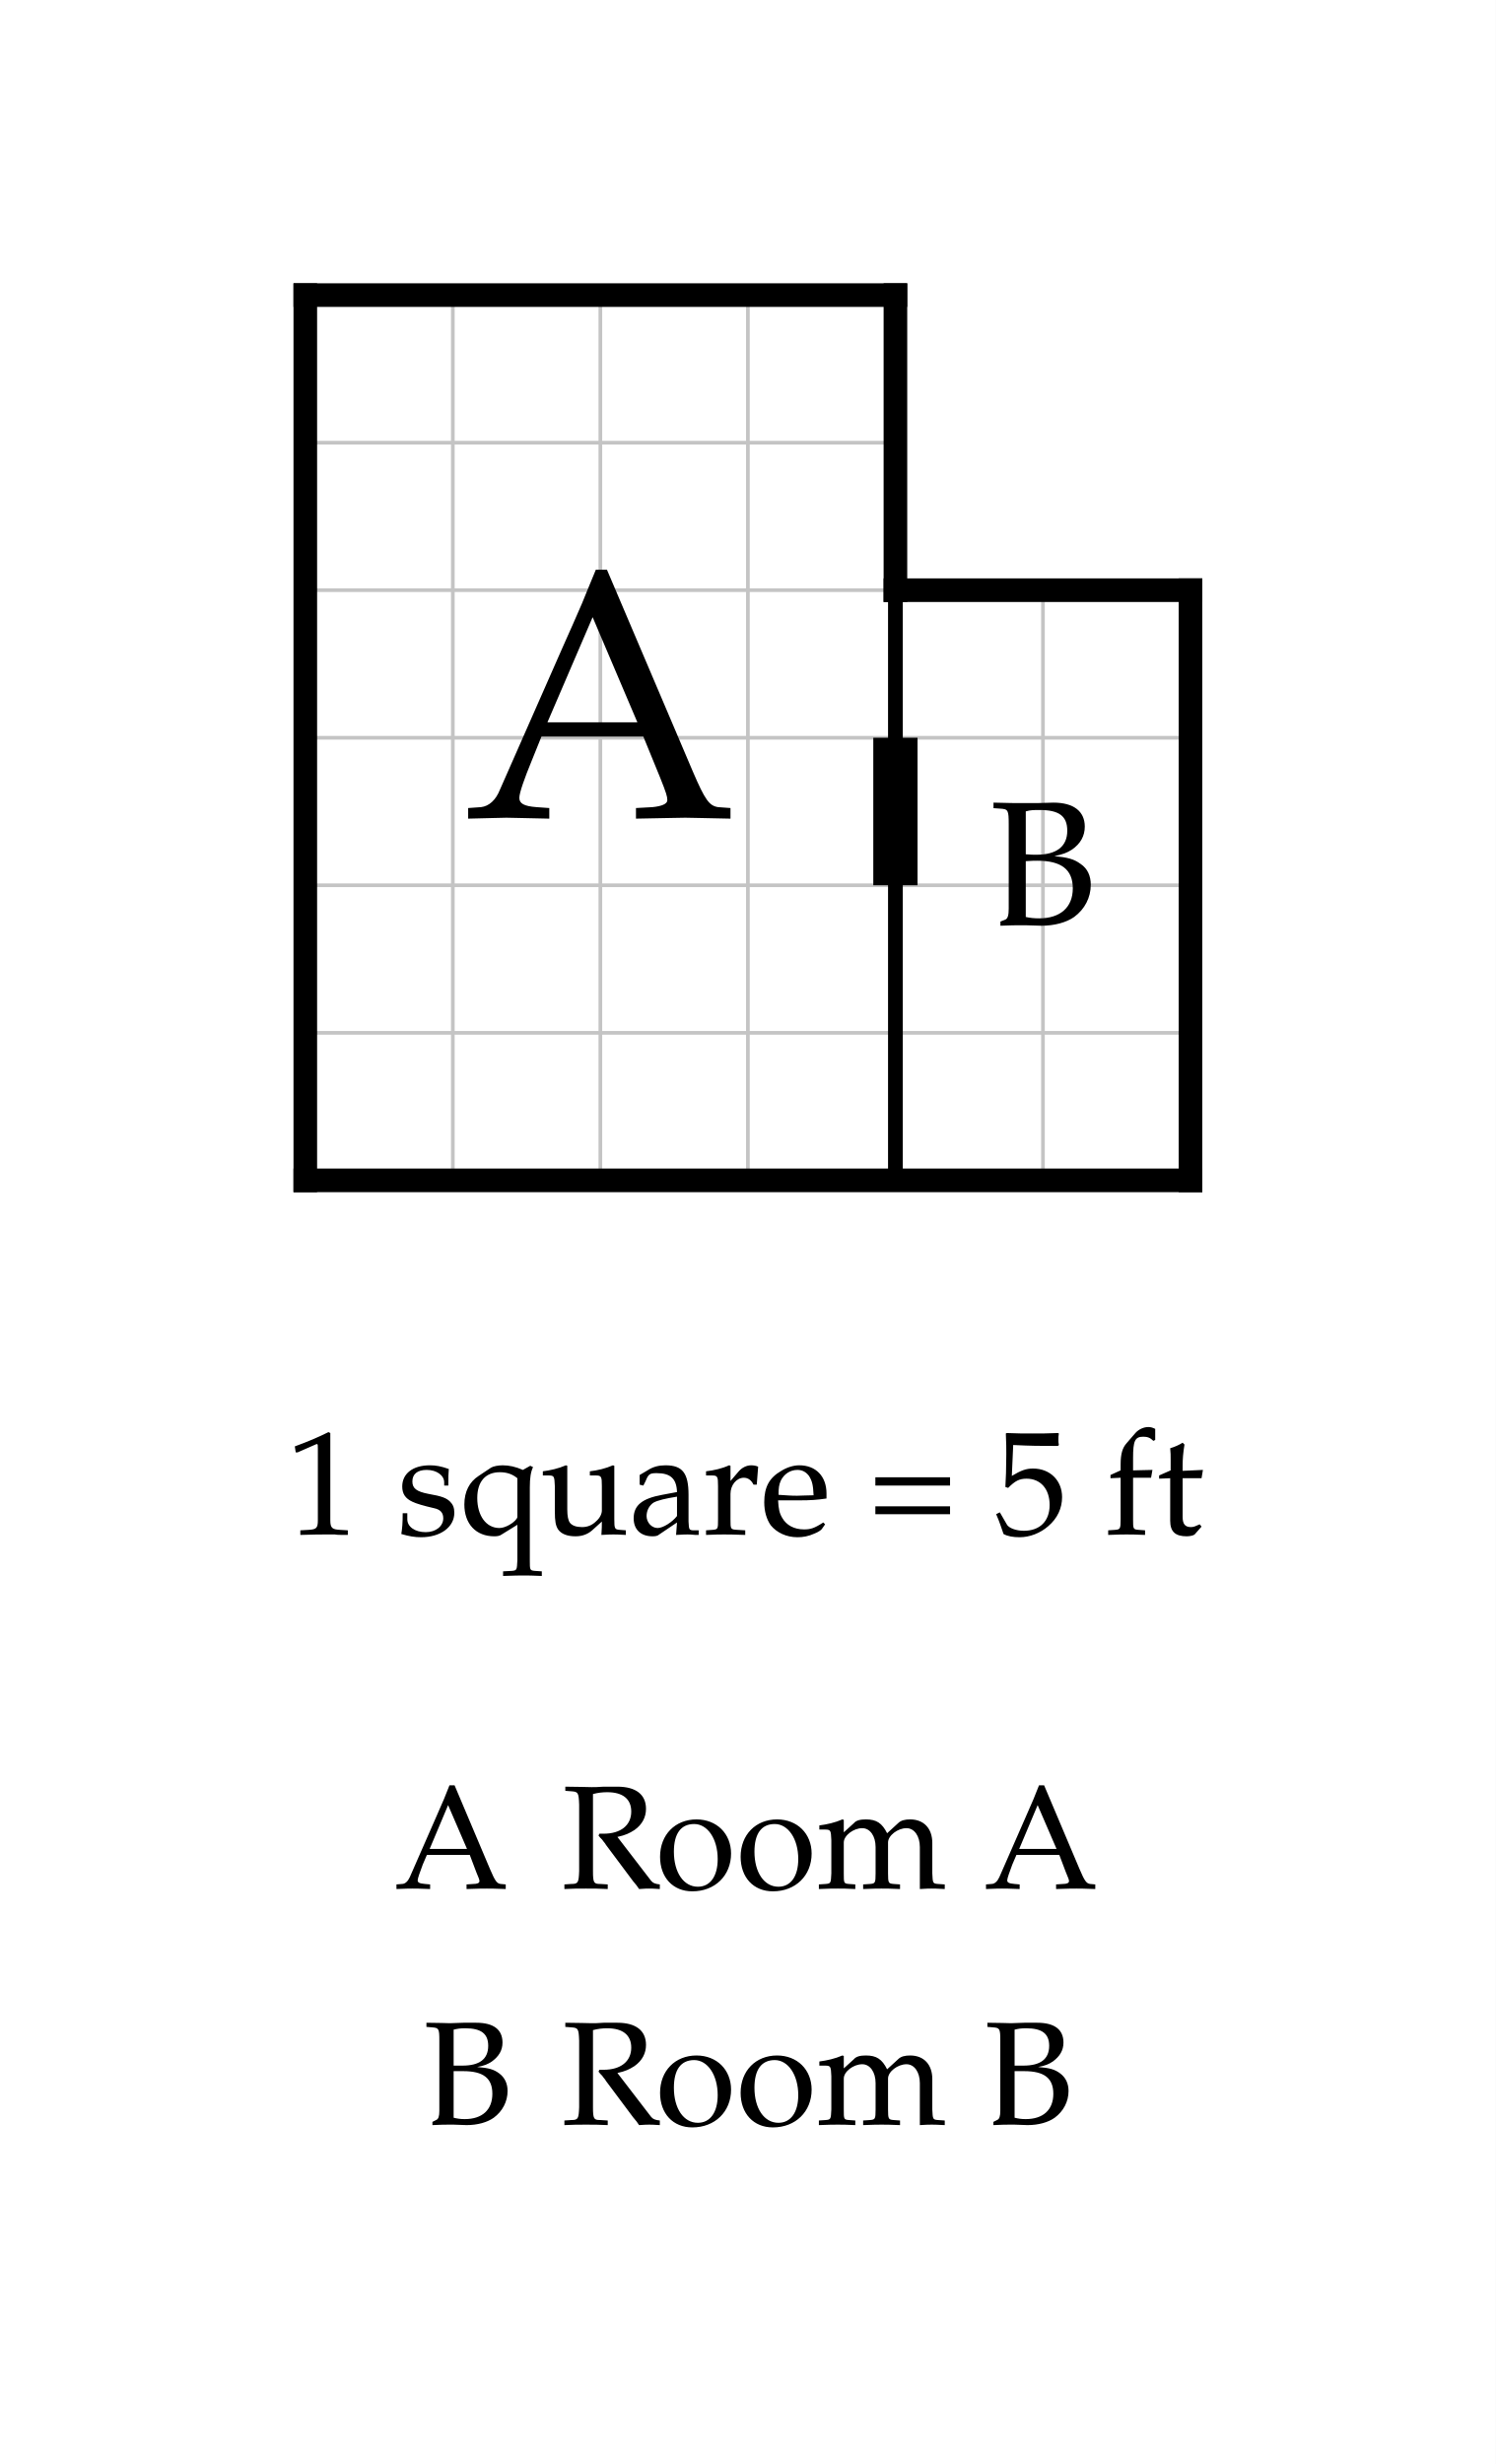
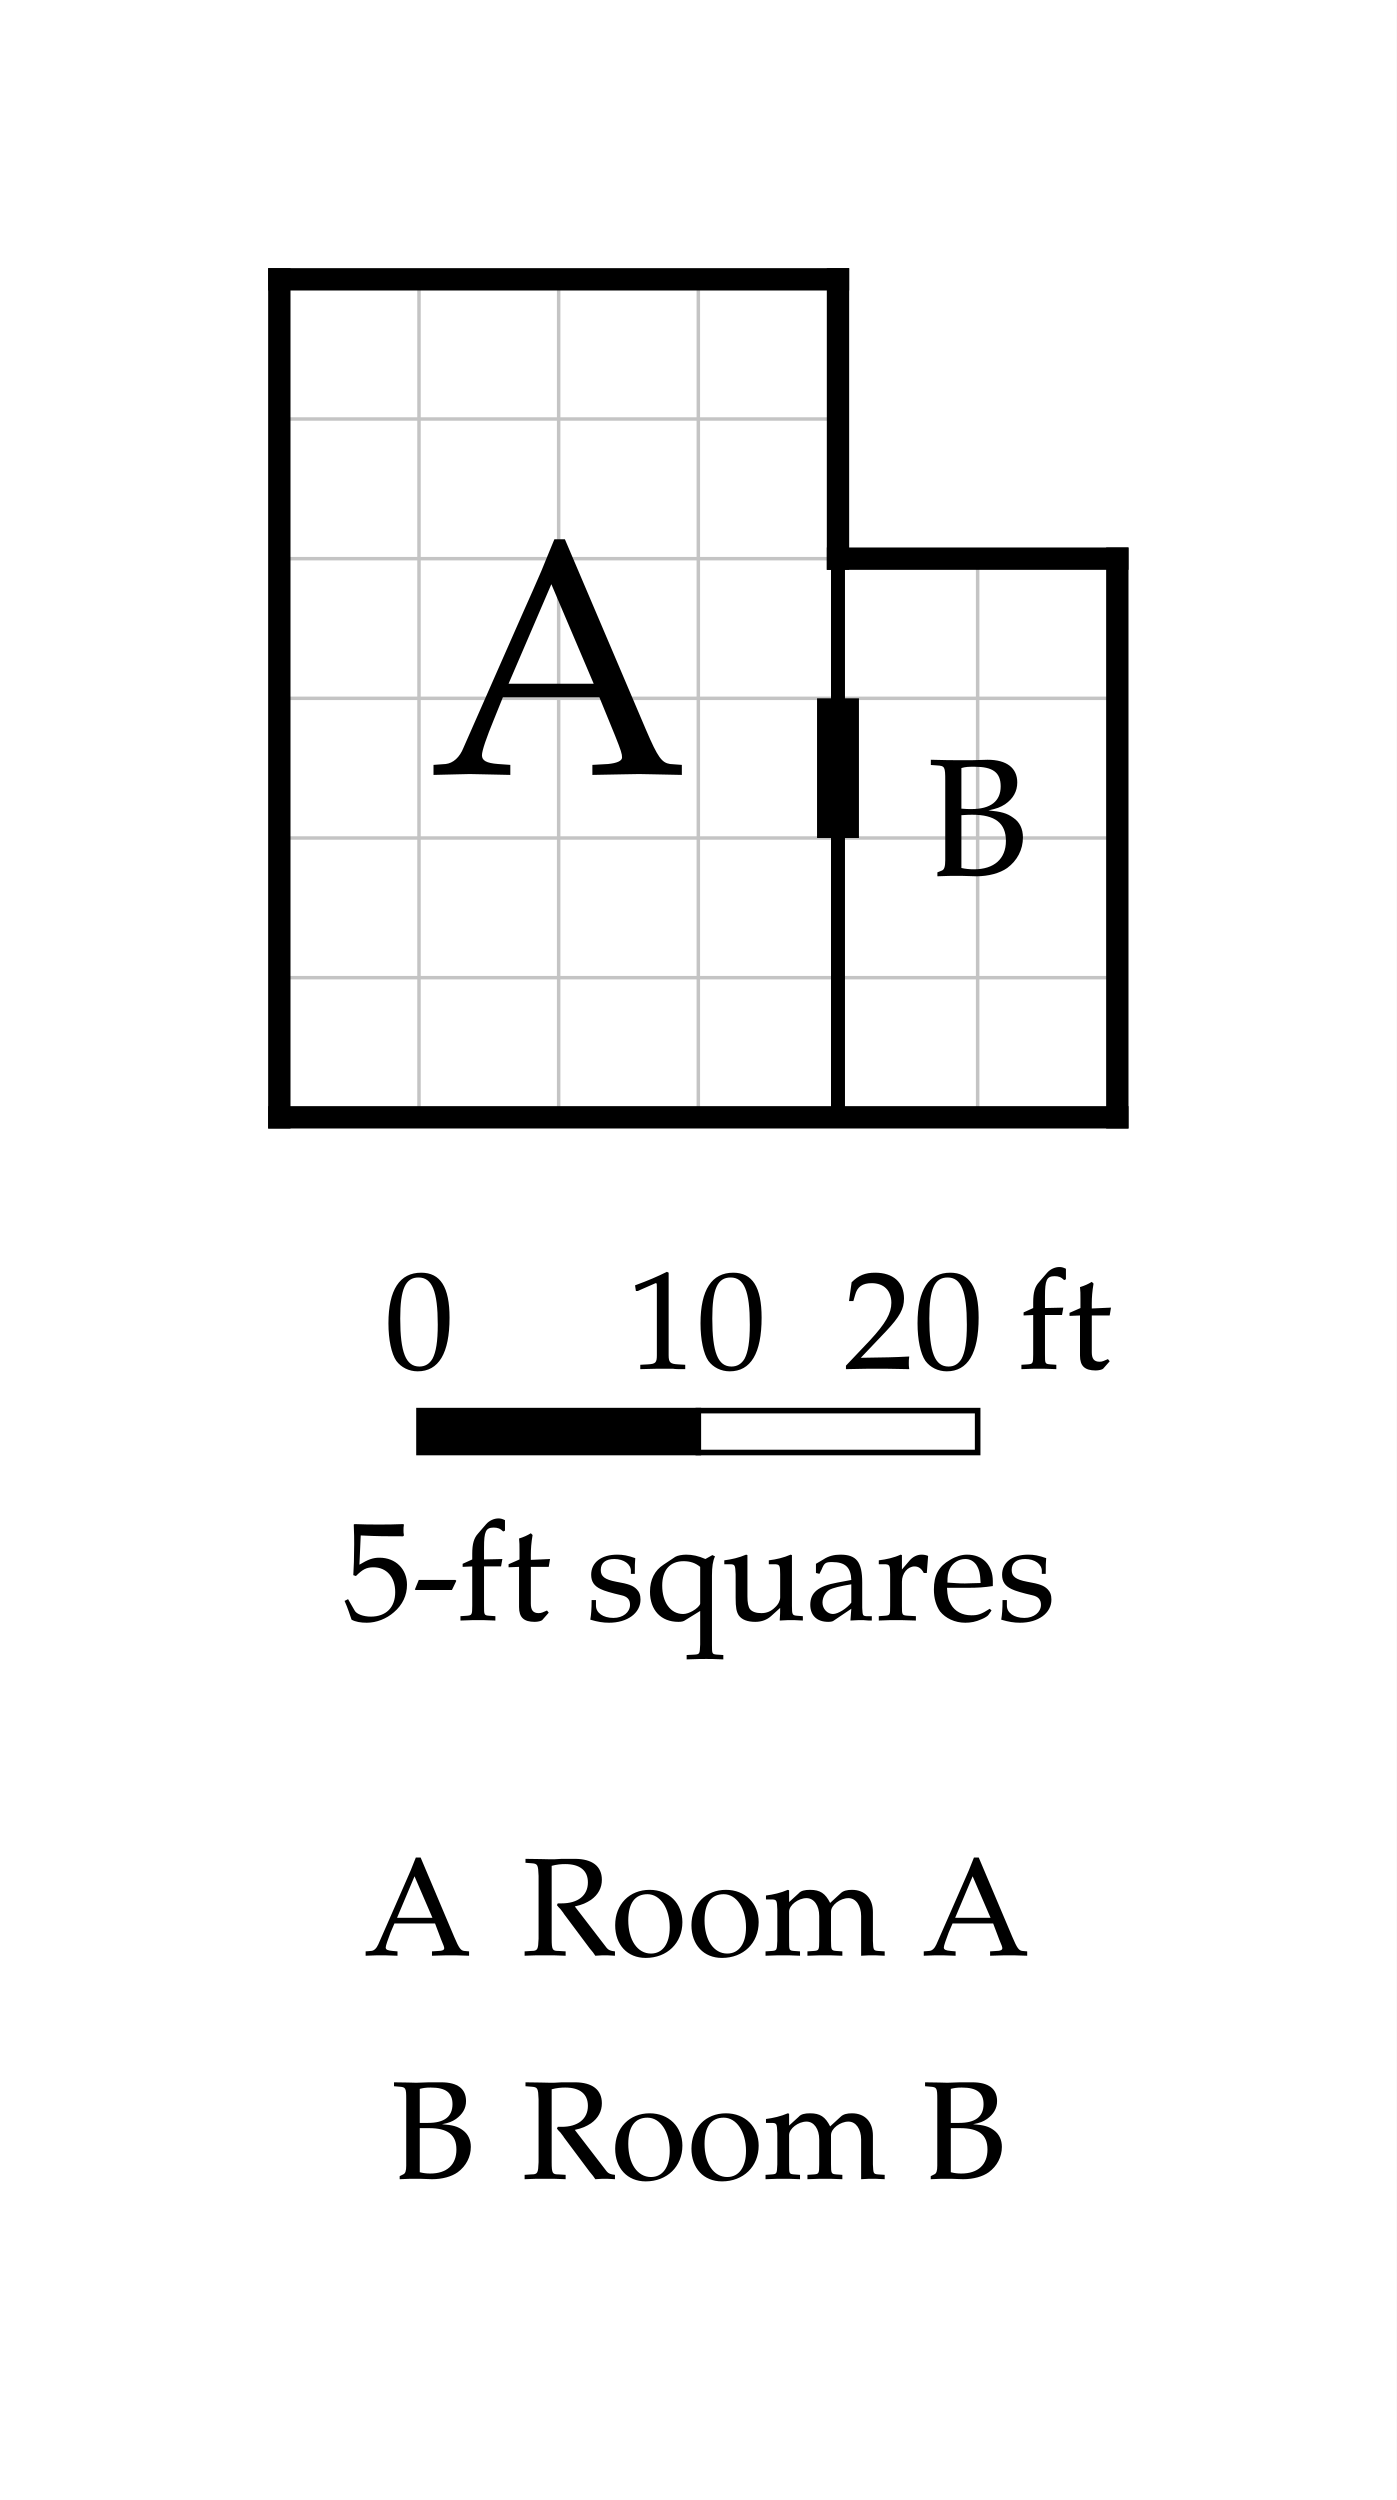
- <svg xmlns="http://www.w3.org/2000/svg" width="506.946" height="835" viewBox="-10.347 -10 50.695 83.5" font-family="Palatino, Georgia, Times New Roman, serif" font-weight="400" fill="black">
-   <rect x="-10.347" y="-10" width="50.695" height="83.5" fill="white" />
+ <svg xmlns="http://www.w3.org/2000/svg" width="500" height="895" viewBox="-10 -10 50 89.5" font-family="Palatino, Georgia, Times New Roman, serif" font-weight="400" fill="black">
+   <rect x="-10" y="-10" width="50" height="89.5" fill="white" />
  <defs>
    <clipPath id="plan-grid">
      <path d="M0 0h20v30h-20z M20 10h10v20h-10z" />
    </clipPath>
  </defs>
  <g class="grid" clip-path="url(#plan-grid)" stroke="#c4c4c4" stroke-width="0.125">
    <line x1="0" y1="0" x2="0" y2="30" />
    <line x1="5" y1="0" x2="5" y2="30" />
    <line x1="10" y1="0" x2="10" y2="30" />
    <line x1="15" y1="0" x2="15" y2="30" />
    <line x1="20" y1="0" x2="20" y2="30" />
    <line x1="25" y1="0" x2="25" y2="30" />
    <line x1="30" y1="0" x2="30" y2="30" />
    <line x1="0" y1="0" x2="30" y2="0" />
    <line x1="0" y1="5" x2="30" y2="5" />
    <line x1="0" y1="10" x2="30" y2="10" />
    <line x1="0" y1="15" x2="30" y2="15" />
    <line x1="0" y1="20" x2="30" y2="20" />
    <line x1="0" y1="25" x2="30" y2="25" />
    <line x1="0" y1="30" x2="30" y2="30" />
  </g>
  <line class="wall interior" x1="20" y1="10" x2="20" y2="30" stroke="black" stroke-width="0.5" stroke-linecap="square" />
  <line class="wall exterior" x1="0" y1="0" x2="0" y2="30" stroke="black" stroke-width="0.8" stroke-linecap="square" />
  <line class="wall exterior" x1="0" y1="0" x2="20" y2="0" stroke="black" stroke-width="0.8" stroke-linecap="square" />
  <line class="wall exterior" x1="0" y1="30" x2="30" y2="30" stroke="black" stroke-width="0.8" stroke-linecap="square" />
  <line class="wall exterior" x1="20" y1="0" x2="20" y2="10" stroke="black" stroke-width="0.8" stroke-linecap="square" />
  <line class="wall exterior" x1="20" y1="10" x2="30" y2="10" stroke="black" stroke-width="0.8" stroke-linecap="square" />
  <line class="wall exterior" x1="30" y1="10" x2="30" y2="30" stroke="black" stroke-width="0.8" stroke-linecap="square" />
  <text data-room="a" x="10" y="15" text-anchor="middle" dominant-baseline="central" font-size="12">A</text>
  <text data-room="b" x="25" y="20" text-anchor="middle" dominant-baseline="central" font-size="6">B</text>
  <line class="door" x1="20" y1="15" x2="20" y2="20" stroke="black" stroke-width="1.5" />
  <g class="scale" font-size="5">
-     <text x="-0.652" y="42">1 square = 5 ft</text>
+     <text x="3.765" y="39">0</text>
+     <text x="12.438" y="39">10</text>
+     <text x="20.206" y="39">20 ft</text>
+     <text x="2.273" y="48">5-ft squares</text>
+     <rect x="5" y="40.5" width="10" height="1.5" fill="black" stroke="black" stroke-width="0.2" />
+     <rect x="15" y="40.5" width="10" height="1.5" fill="white" stroke="black" stroke-width="0.2" />
  </g>
  <g class="key" font-size="5">
-     <text x="3.01" y="54">A</text>
-     <text x="8.672" y="54">Room A</text>
+     <text x="3.01" y="60">A</text>
+     <text x="8.672" y="60">Room A</text>
  </g>
  <g class="key" font-size="5">
-     <text x="3.979" y="62">B</text>
-     <text x="8.672" y="62">Room B</text>
+     <text x="3.979" y="68">B</text>
+     <text x="8.672" y="68">Room B</text>
  </g>
</svg>
